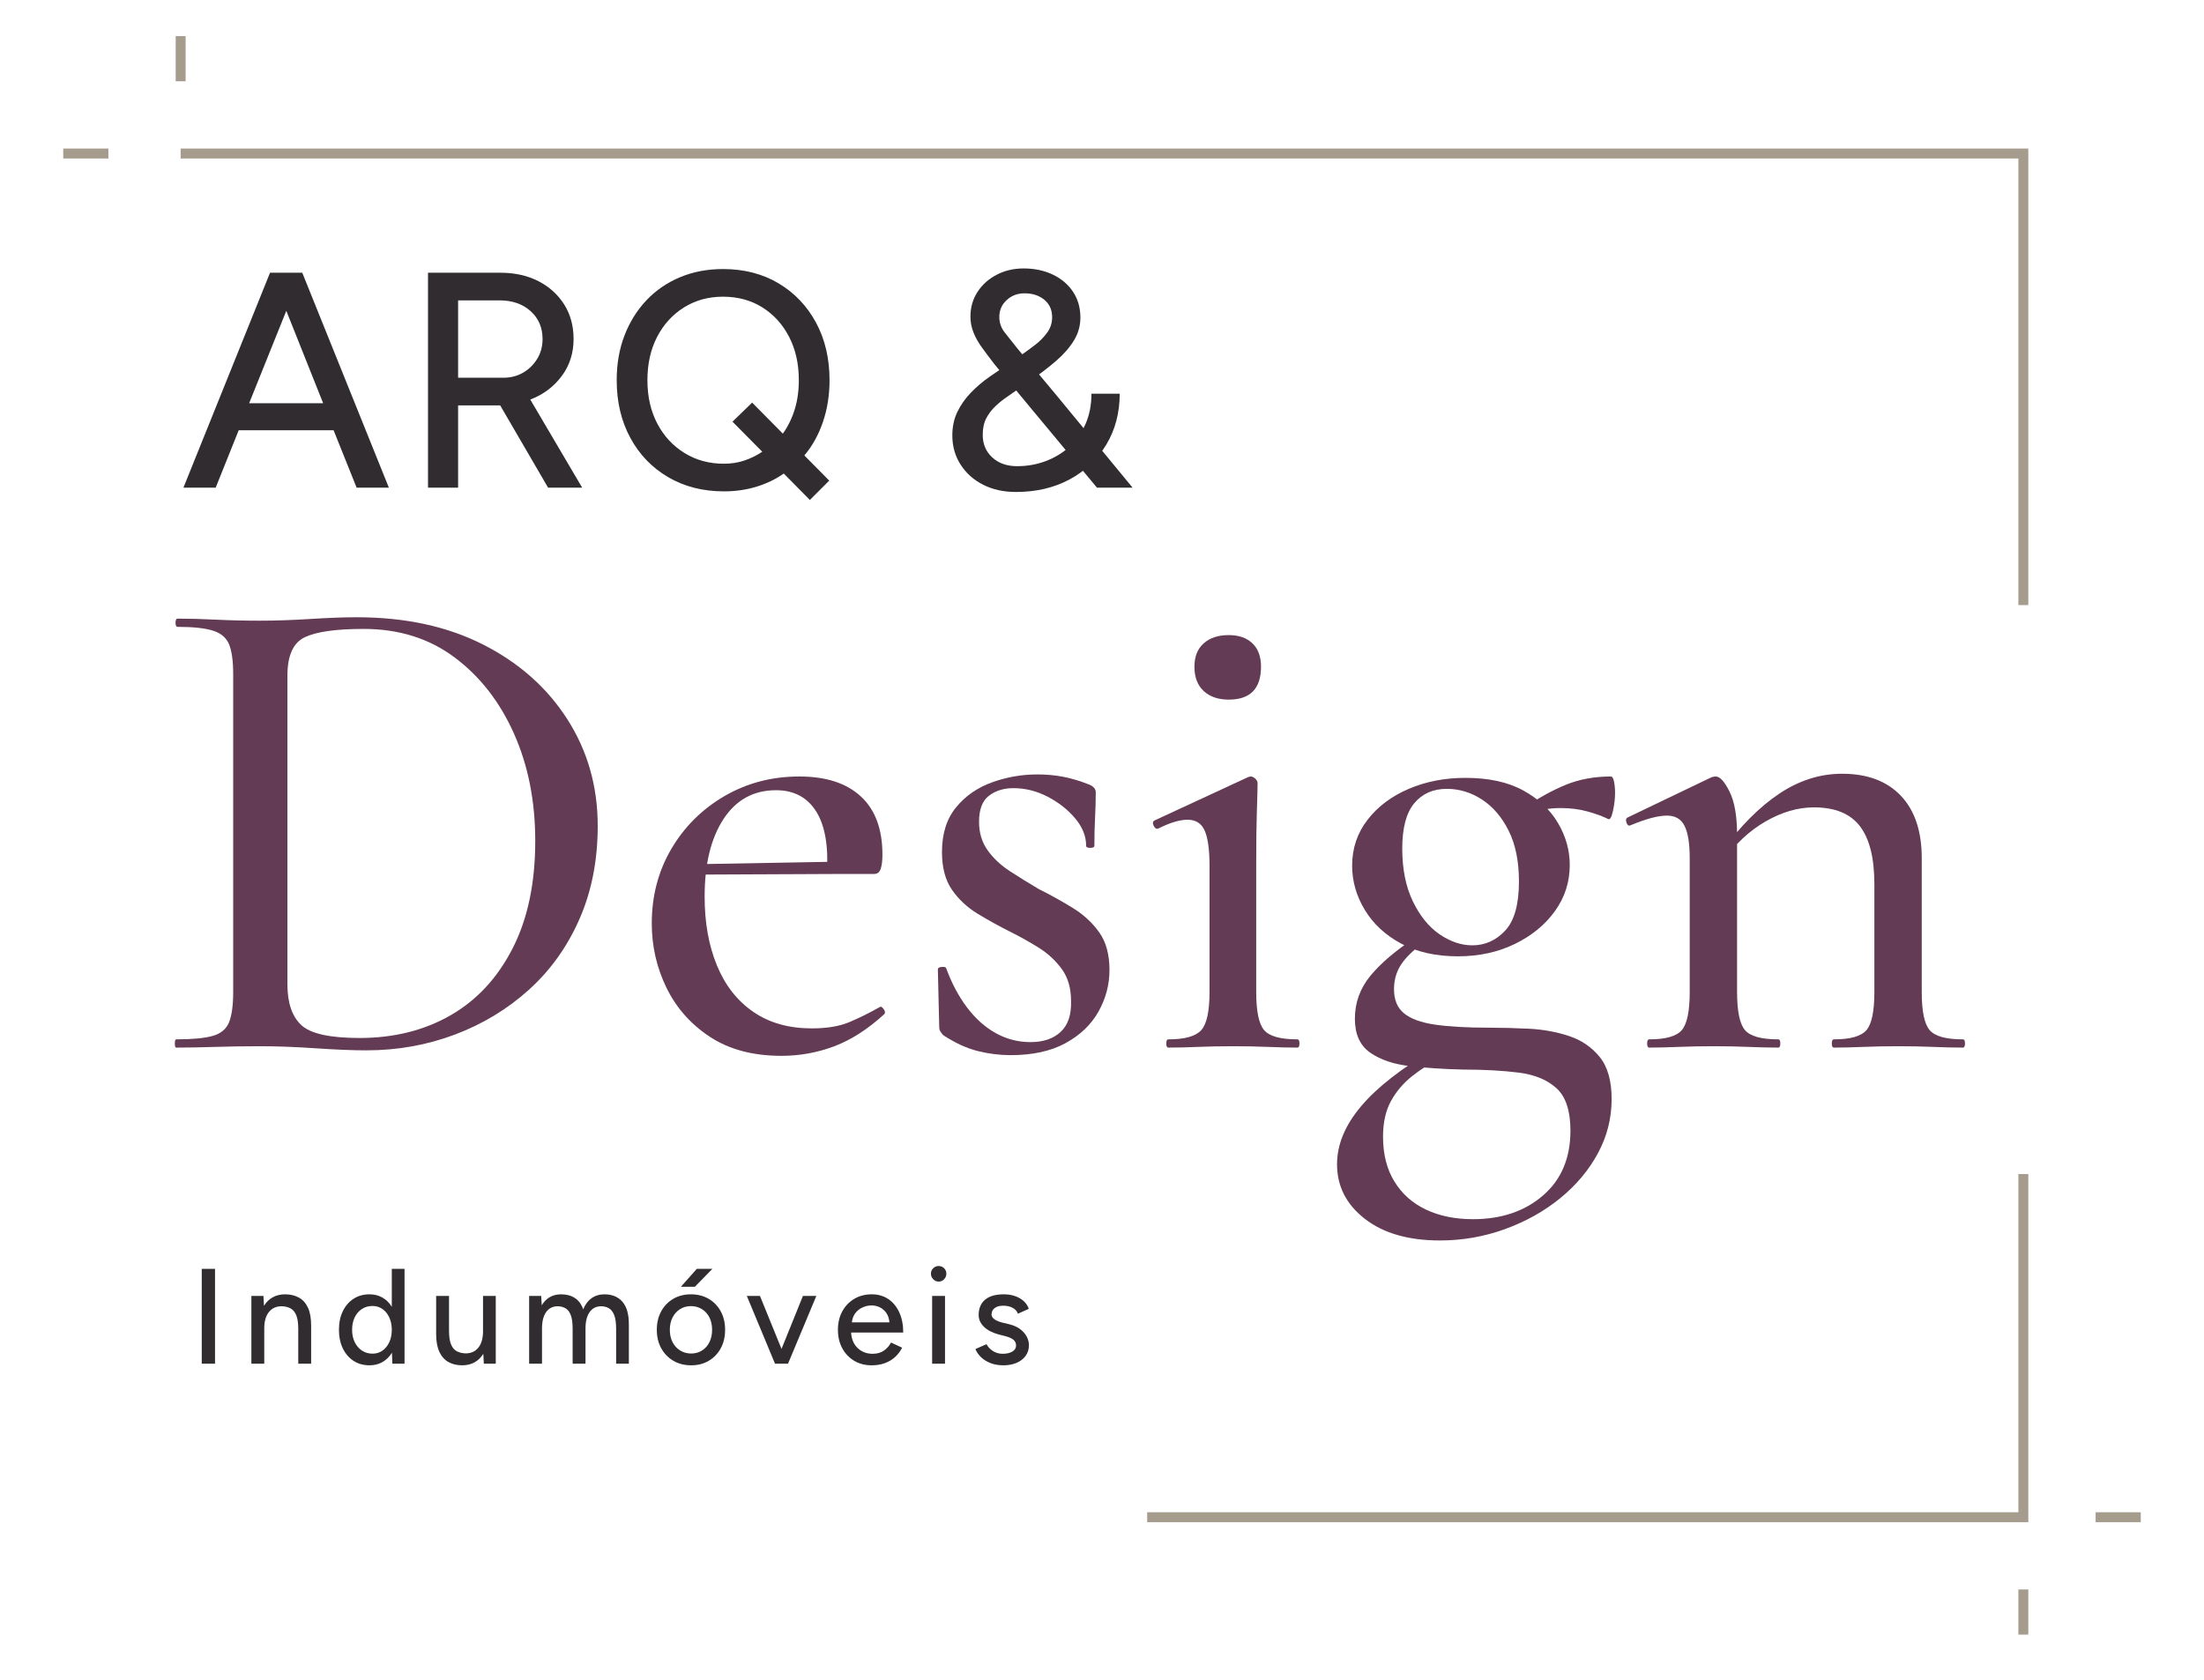
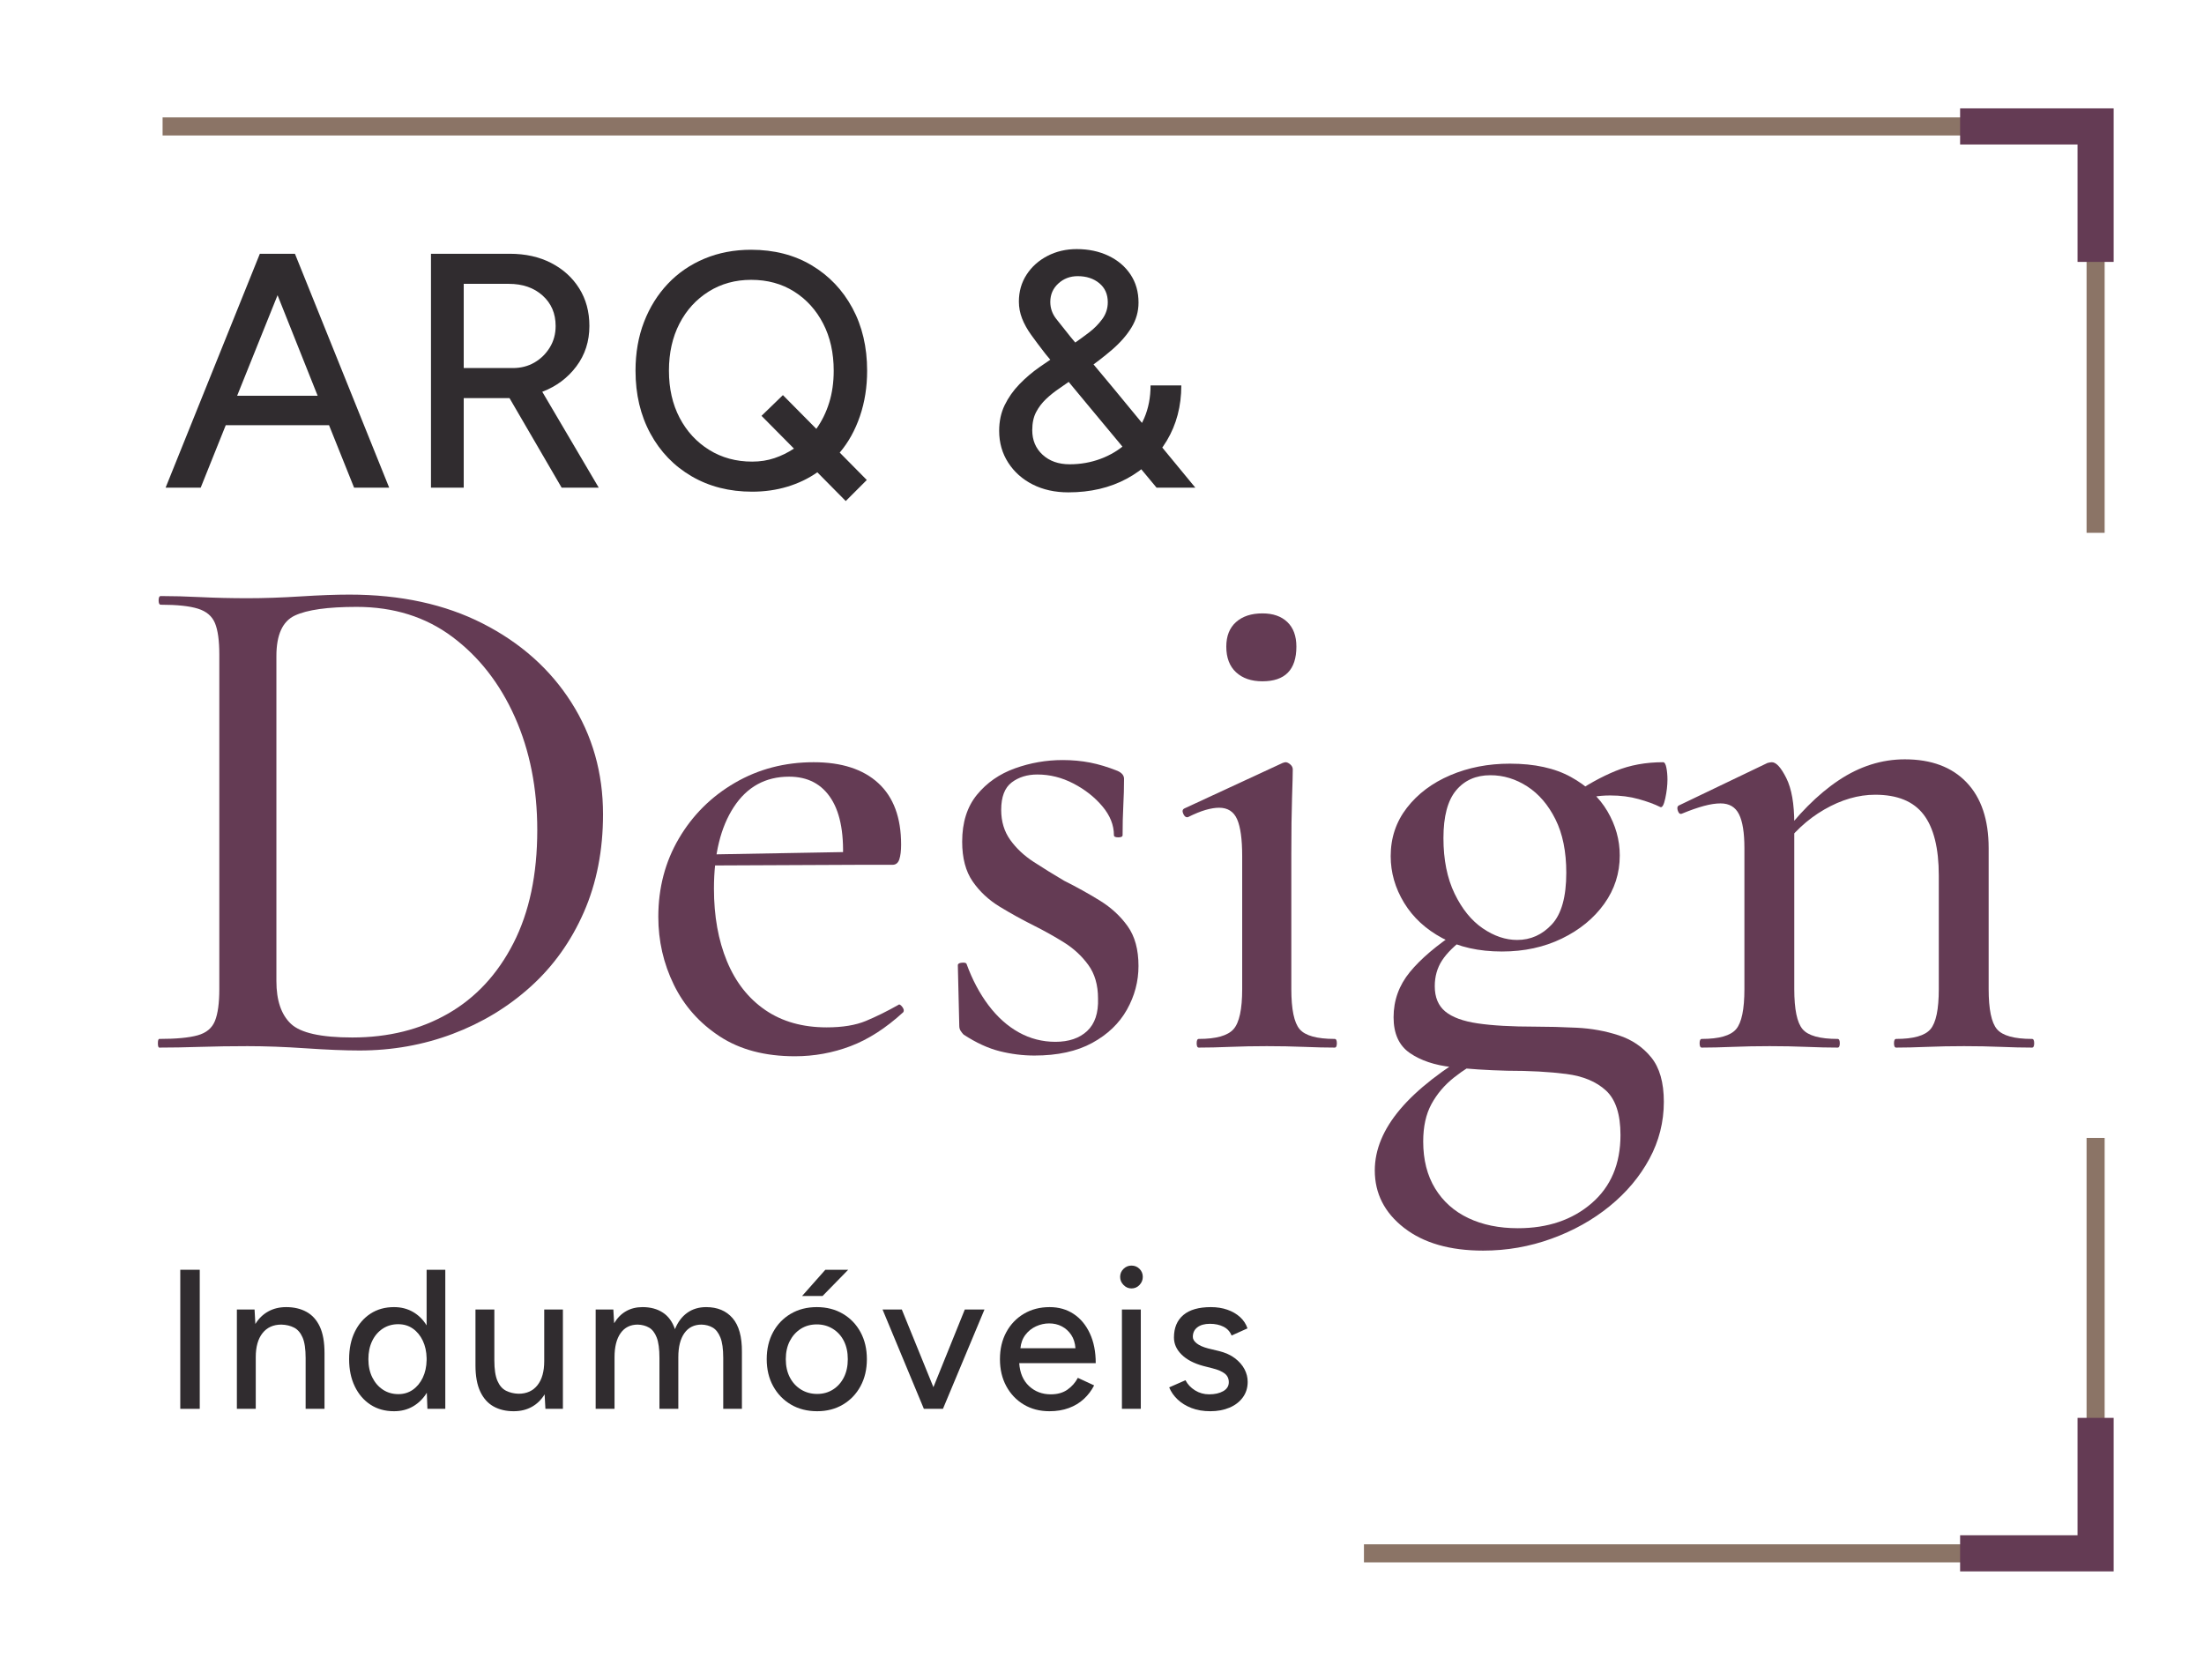
<svg xmlns="http://www.w3.org/2000/svg" width="244" height="186" viewBox="0 0 244 186" role="img" aria-labelledby="brand-title">
-   <g fill="none" stroke="#A69C8E" stroke-width="1.1">
-     <path d="M20 17H224V67M224 130V168H127" />
-     <path d="M7 17H12M20 4V9M237 168H232M224 181V176" />
+   <g fill="none" aria-hidden="true">
+     <path d="M18 14H232V59M232 126V172H151" stroke="#8B7466" stroke-width="2" />
+     <path d="M217 14H232V29M232 157V172H217" stroke="#643B54" stroke-width="4" />
  </g>
  <g fill="#302C2F" aria-label="ARQ &amp;">
-     <path d="M20.306 54.0 29.894 30.2H33.464L43.052 54.0H39.482L36.932 47.642H26.426L23.876 54.0ZM27.582 44.65H35.776L31.696 34.416Z" />
-     <path d="M47.384 54.0V30.2H55.408Q57.788 30.2 59.607 31.135Q61.426 32.07 62.463 33.719Q63.5 35.368 63.5 37.544Q63.5 39.89 62.174 41.658Q60.848 43.426 58.706 44.242L64.452 54.0H60.678L55.374 44.888Q55.17 44.888 54.932 44.888Q54.694 44.888 54.456 44.888H50.716V54.0ZM50.716 41.828H55.714Q56.938 41.828 57.907 41.267Q58.876 40.706 59.471 39.737Q60.066 38.768 60.066 37.544Q60.066 35.64 58.74 34.45Q57.414 33.26 55.306 33.26H50.716Z" />
-     <path d="M89.66 55.36 86.77 52.436Q85.41 53.388 83.727 53.898Q82.044 54.408 80.14 54.408Q76.672 54.408 73.986 52.844Q71.3 51.28 69.787 48.492Q68.274 45.704 68.274 42.1Q68.274 39.38 69.141 37.136Q70.008 34.892 71.572 33.243Q73.136 31.594 75.295 30.693Q77.454 29.792 80.038 29.792Q83.54 29.792 86.192 31.373Q88.844 32.954 90.34 35.725Q91.836 38.496 91.836 42.1Q91.836 44.582 91.105 46.724Q90.374 48.866 89.048 50.43L91.802 53.218ZM80.14 51.348Q81.364 51.348 82.418 50.991Q83.472 50.634 84.39 50.022L81.092 46.69L83.268 44.582L86.668 48.016Q87.518 46.826 87.977 45.347Q88.436 43.868 88.436 42.1Q88.436 39.38 87.365 37.306Q86.294 35.232 84.407 34.042Q82.52 32.852 80.038 32.852Q77.624 32.852 75.72 34.042Q73.816 35.232 72.745 37.306Q71.674 39.38 71.674 42.1Q71.674 44.82 72.762 46.894Q73.85 48.968 75.771 50.158Q77.692 51.348 80.14 51.348Z" />
-     <path d="M112.468 54.476Q110.428 54.476 108.847 53.677Q107.266 52.878 106.348 51.45Q105.43 50.022 105.43 48.22Q105.43 46.758 105.991 45.602Q106.552 44.446 107.487 43.477Q108.422 42.508 109.544 41.726L113.012 39.346Q113.794 38.802 114.576 38.207Q115.358 37.612 115.919 36.847Q116.48 36.082 116.48 35.13Q116.48 33.906 115.613 33.192Q114.746 32.478 113.42 32.478Q112.264 32.478 111.448 33.226Q110.632 33.974 110.632 35.096Q110.632 36.048 111.227 36.813Q111.822 37.578 112.672 38.632L116.956 43.766L125.388 54.0H121.444L114.406 45.534L110.122 40.366Q109.306 39.312 108.694 38.462Q108.082 37.612 107.759 36.779Q107.436 35.946 107.436 35.062Q107.436 33.532 108.218 32.325Q109 31.118 110.343 30.421Q111.686 29.724 113.318 29.724Q115.12 29.724 116.548 30.404Q117.976 31.084 118.792 32.308Q119.608 33.532 119.608 35.164Q119.608 36.524 118.894 37.697Q118.18 38.87 116.922 39.958Q115.664 41.046 114.032 42.168L111.55 43.902Q110.836 44.378 110.207 44.973Q109.578 45.568 109.187 46.316Q108.796 47.064 108.796 48.152Q108.796 49.682 109.85 50.651Q110.904 51.62 112.604 51.62Q114.27 51.62 115.766 51.059Q117.262 50.498 118.401 49.461Q119.54 48.424 120.186 46.928Q120.832 45.432 120.832 43.596H123.96Q123.96 46.758 122.481 49.223Q121.002 51.688 118.418 53.082Q115.834 54.476 112.468 54.476Z" />
+     <path d="M18.333 54.0 28.767 28.1H32.652L43.086 54.0H39.201L36.426 47.081H24.993L22.218 54.0ZM26.251 43.825H35.168L30.728 32.688Z" />
+     <path d="M47.712 54.0V28.1H56.444Q59.034 28.1 61.013 29.117Q62.993 30.135 64.121 31.93Q65.25 33.724 65.25 36.092Q65.25 38.645 63.807 40.569Q62.364 42.493 60.033 43.381L66.286 54.0H62.179L56.407 44.084Q56.185 44.084 55.926 44.084Q55.667 44.084 55.408 44.084H51.338V54.0ZM51.338 40.754H56.777Q58.109 40.754 59.163 40.144Q60.218 39.533 60.865 38.478Q61.513 37.424 61.513 36.092Q61.513 34.02 60.07 32.725Q58.627 31.43 56.333 31.43H51.338Z" />
+     <path d="M93.63 55.48 90.485 52.298Q89.005 53.334 87.173 53.889Q85.342 54.444 83.27 54.444Q79.496 54.444 76.573 52.742Q73.65 51.04 72.003 48.006Q70.357 44.972 70.357 41.05Q70.357 38.09 71.3 35.648Q72.244 33.206 73.946 31.412Q75.648 29.617 77.998 28.637Q80.347 27.656 83.159 27.656Q86.97 27.656 89.856 29.377Q92.742 31.097 94.37 34.112Q95.998 37.128 95.998 41.05Q95.998 43.751 95.202 46.082Q94.407 48.413 92.964 50.115L95.961 53.149ZM83.27 51.114Q84.602 51.114 85.749 50.725Q86.896 50.337 87.895 49.671L84.306 46.045L86.674 43.751L90.374 47.488Q91.299 46.193 91.798 44.584Q92.298 42.974 92.298 41.05Q92.298 38.09 91.132 35.833Q89.967 33.576 87.913 32.281Q85.86 30.986 83.159 30.986Q80.532 30.986 78.46 32.281Q76.388 33.576 75.222 35.833Q74.057 38.09 74.057 41.05Q74.057 44.01 75.241 46.267Q76.425 48.524 78.516 49.819Q80.606 51.114 83.27 51.114Z" />
+     <path d="M118.274 54.518Q116.054 54.518 114.333 53.648Q112.613 52.779 111.614 51.225Q110.615 49.671 110.615 47.71Q110.615 46.119 111.225 44.861Q111.836 43.603 112.853 42.549Q113.871 41.494 115.092 40.643L118.866 38.053Q119.717 37.461 120.568 36.813Q121.419 36.166 122.029 35.334Q122.64 34.501 122.64 33.465Q122.64 32.133 121.696 31.356Q120.753 30.579 119.31 30.579Q118.052 30.579 117.164 31.393Q116.276 32.207 116.276 33.428Q116.276 34.464 116.923 35.297Q117.571 36.129 118.496 37.276L123.158 42.863L132.334 54.0H128.042L120.383 44.787L115.721 39.163Q114.833 38.016 114.167 37.091Q113.501 36.166 113.149 35.26Q112.798 34.353 112.798 33.391Q112.798 31.726 113.649 30.413Q114.5 29.099 115.961 28.34Q117.423 27.582 119.199 27.582Q121.16 27.582 122.714 28.322Q124.268 29.062 125.156 30.394Q126.044 31.726 126.044 33.502Q126.044 34.982 125.267 36.258Q124.49 37.535 123.121 38.719Q121.752 39.903 119.976 41.124L117.275 43.011Q116.498 43.529 115.813 44.176Q115.129 44.824 114.703 45.638Q114.278 46.452 114.278 47.636Q114.278 49.301 115.425 50.355Q116.572 51.41 118.422 51.41Q120.235 51.41 121.863 50.799Q123.491 50.189 124.73 49.061Q125.97 47.932 126.673 46.304Q127.376 44.676 127.376 42.678H130.78Q130.78 46.119 129.17 48.802Q127.561 51.484 124.749 53.001Q121.937 54.518 118.274 54.518Z" />
  </g>
  <g fill="#643B54" aria-label="Design">
-     <path d="M40.56 116.304Q38.28 116.304 34.936 116.076Q31.592 115.848 28.78 115.848Q26.196 115.848 23.802 115.924Q21.408 116.0 19.508 116.0Q19.356 116.0 19.356 115.544Q19.356 115.088 19.508 115.088Q22.168 115.088 23.536 114.708Q24.904 114.328 25.36 113.188Q25.816 112.048 25.816 109.844V74.656Q25.816 72.452 25.36 71.35Q24.904 70.248 23.574 69.83Q22.244 69.412 19.66 69.412Q19.432 69.412 19.432 68.956Q19.432 68.5 19.66 68.5Q21.56 68.5 23.878 68.614Q26.196 68.728 28.78 68.728Q31.364 68.728 34.366 68.538Q37.368 68.348 39.496 68.348Q47.552 68.348 53.518 71.388Q59.484 74.428 62.828 79.672Q66.172 84.916 66.172 91.452Q66.172 97.152 64.158 101.75Q62.144 106.348 58.572 109.578Q55.0 112.808 50.364 114.556Q45.728 116.304 40.56 116.304ZM39.8 114.936Q45.5 114.936 49.87 112.428Q54.24 109.92 56.748 105.018Q59.256 100.116 59.256 93.124Q59.256 86.512 56.9 81.23Q54.544 75.948 50.326 72.794Q46.108 69.64 40.256 69.64Q35.696 69.64 33.758 70.552Q31.82 71.464 31.82 74.808V109.008Q31.82 112.048 33.34 113.492Q34.86 114.936 39.8 114.936Z" />
-     <path d="M86.52 116.912Q81.808 116.912 78.616 114.822Q75.424 112.732 73.79 109.388Q72.156 106.044 72.156 102.244Q72.156 97.684 74.322 93.998Q76.488 90.312 80.212 88.146Q83.936 85.98 88.496 85.98Q92.904 85.98 95.298 88.184Q97.692 90.388 97.692 94.644Q97.692 95.632 97.502 96.202Q97.312 96.772 96.78 96.772H91.536Q91.84 92.212 90.358 89.856Q88.876 87.5 85.912 87.5Q82.188 87.5 80.098 90.692Q78.008 93.884 78.008 99.28Q78.008 103.612 79.376 106.918Q80.744 110.224 83.404 112.048Q86.064 113.872 89.864 113.872Q92.372 113.872 94.006 113.188Q95.64 112.504 97.388 111.516Q97.54 111.364 97.806 111.706Q98.072 112.048 97.92 112.276Q95.184 114.784 92.372 115.848Q89.56 116.912 86.52 116.912ZM76.26 96.848 76.184 95.708 93.208 95.404V96.772Z" />
-     <path d="M108.388 90.996Q108.388 92.82 109.338 94.15Q110.288 95.48 111.808 96.468Q113.328 97.456 115.0 98.444Q116.976 99.432 118.762 100.534Q120.548 101.636 121.688 103.232Q122.828 104.828 122.828 107.412Q122.828 109.844 121.612 112.01Q120.396 114.176 117.964 115.506Q115.532 116.836 111.884 116.836Q110.06 116.836 108.236 116.38Q106.412 115.924 104.436 114.632Q104.284 114.48 104.132 114.252Q103.98 114.024 103.98 113.72L103.828 107.336Q103.828 107.108 104.246 107.07Q104.664 107.032 104.74 107.184Q105.652 109.692 107.058 111.554Q108.464 113.416 110.25 114.404Q112.036 115.392 114.088 115.392Q116.216 115.392 117.432 114.252Q118.648 113.112 118.572 110.832Q118.572 108.704 117.546 107.298Q116.52 105.892 115.0 104.942Q113.48 103.992 111.808 103.156Q109.984 102.244 108.236 101.18Q106.488 100.116 105.386 98.52Q104.284 96.924 104.284 94.34Q104.284 91.3 105.842 89.4Q107.4 87.5 109.832 86.626Q112.264 85.752 114.848 85.752Q116.368 85.752 117.736 86.018Q119.104 86.284 120.624 86.892Q121.308 87.196 121.308 87.728Q121.308 89.096 121.232 90.54Q121.156 91.984 121.156 93.656Q121.156 93.884 120.7 93.884Q120.244 93.884 120.244 93.656Q120.244 92.06 119.028 90.616Q117.812 89.172 115.988 88.222Q114.164 87.272 112.188 87.272Q110.592 87.272 109.49 88.108Q108.388 88.944 108.388 90.996Z" />
-     <path d="M129.344 116.0Q129.116 116.0 129.116 115.544Q129.116 115.088 129.344 115.088Q132.08 115.088 132.992 114.062Q133.904 113.036 133.904 109.844V95.86Q133.904 93.2 133.372 91.984Q132.84 90.768 131.472 90.768Q130.864 90.768 130.066 90.996Q129.268 91.224 128.204 91.756Q127.9 91.832 127.71 91.414Q127.52 90.996 127.824 90.844L138.16 86.056Q138.388 85.98 138.464 85.98Q138.692 85.98 138.958 86.208Q139.224 86.436 139.224 86.74Q139.224 87.424 139.148 89.704Q139.072 91.984 139.072 95.708V109.844Q139.072 113.036 139.946 114.062Q140.82 115.088 143.632 115.088Q143.86 115.088 143.86 115.544Q143.86 116.0 143.632 116.0Q142.264 116.0 140.402 115.924Q138.54 115.848 136.488 115.848Q134.436 115.848 132.612 115.924Q130.788 116.0 129.344 116.0ZM136.032 77.468Q134.284 77.468 133.258 76.518Q132.232 75.568 132.232 73.82Q132.232 72.148 133.258 71.236Q134.284 70.324 136.032 70.324Q137.704 70.324 138.654 71.236Q139.604 72.148 139.604 73.82Q139.604 77.468 136.032 77.468Z" />
-     <path d="M159.42 137.356Q154.176 137.356 151.098 134.962Q148.02 132.568 148.02 128.92Q148.02 125.652 150.68 122.498Q153.34 119.344 158.812 116.152L159.648 117.064Q157.824 117.976 156.342 119.154Q154.86 120.332 153.986 121.928Q153.112 123.524 153.112 125.88Q153.112 128.768 154.366 130.82Q155.62 132.872 157.862 133.936Q160.104 135.0 163.068 135.0Q167.78 135.0 170.82 132.378Q173.86 129.756 173.86 125.196Q173.86 121.928 172.34 120.522Q170.82 119.116 168.16 118.774Q165.5 118.432 161.928 118.432Q158.812 118.356 156.114 118.052Q153.416 117.748 151.706 116.57Q149.996 115.392 149.996 112.808Q149.996 110.148 151.706 108.058Q153.416 105.968 156.76 103.764L157.596 104.372Q155.848 105.664 155.088 106.842Q154.328 108.02 154.328 109.54Q154.328 111.288 155.43 112.2Q156.532 113.112 158.85 113.454Q161.168 113.796 164.892 113.796Q166.944 113.796 169.262 113.91Q171.58 114.024 173.67 114.708Q175.76 115.392 177.09 117.026Q178.42 118.66 178.42 121.7Q178.42 124.892 176.9 127.704Q175.38 130.516 172.72 132.682Q170.06 134.848 166.602 136.102Q163.144 137.356 159.42 137.356ZM161.396 105.892Q157.748 105.892 155.126 104.486Q152.504 103.08 151.098 100.762Q149.692 98.444 149.692 95.86Q149.692 92.972 151.402 90.768Q153.112 88.564 155.962 87.348Q158.812 86.132 162.232 86.132Q166.108 86.132 168.654 87.538Q171.2 88.944 172.492 91.148Q173.784 93.352 173.784 95.784Q173.784 98.596 172.15 100.876Q170.516 103.156 167.704 104.524Q164.892 105.892 161.396 105.892ZM162.992 104.676Q165.12 104.676 166.64 103.042Q168.16 101.408 168.16 97.608Q168.16 94.264 167.02 91.984Q165.88 89.704 164.056 88.526Q162.232 87.348 160.18 87.348Q157.9 87.348 156.57 88.944Q155.24 90.54 155.24 93.96Q155.24 97.38 156.418 99.812Q157.596 102.244 159.382 103.46Q161.168 104.676 162.992 104.676ZM168.616 91.984 168.692 89.476Q171.124 87.804 173.366 86.892Q175.608 85.98 178.344 85.98Q178.572 85.98 178.686 86.55Q178.8 87.12 178.8 87.804Q178.8 88.716 178.572 89.78Q178.344 90.844 178.04 90.692Q177.128 90.236 175.76 89.856Q174.392 89.476 172.796 89.476Q171.808 89.476 170.972 89.628Q170.136 89.78 169.224 90.084Z" />
-     <path d="M203.024 116.0Q202.796 116.0 202.796 115.544Q202.796 115.088 203.024 115.088Q205.76 115.088 206.634 114.062Q207.508 113.036 207.508 109.844V97.912Q207.508 93.58 205.912 91.49Q204.316 89.4 200.82 89.4Q198.16 89.4 195.462 90.958Q192.764 92.516 190.864 95.252L190.56 94.34Q193.676 90.084 196.982 87.88Q200.288 85.676 203.936 85.676Q208.116 85.676 210.434 88.108Q212.752 90.54 212.752 95.024V109.844Q212.752 113.036 213.626 114.062Q214.5 115.088 217.312 115.088Q217.54 115.088 217.54 115.544Q217.54 116.0 217.312 116.0Q215.868 116.0 214.044 115.924Q212.22 115.848 210.168 115.848Q208.116 115.848 206.254 115.924Q204.392 116.0 203.024 116.0ZM182.58 116.0Q182.352 116.0 182.352 115.544Q182.352 115.088 182.58 115.088Q185.316 115.088 186.19 114.062Q187.064 113.036 187.064 109.844V95.024Q187.064 92.592 186.494 91.452Q185.924 90.312 184.556 90.312Q183.796 90.312 182.808 90.578Q181.82 90.844 180.528 91.376Q180.224 91.528 180.072 91.11Q179.92 90.692 180.148 90.54L189.496 86.056Q189.8 85.98 189.952 85.98Q190.636 85.98 191.472 87.652Q192.308 89.324 192.308 92.44V109.844Q192.308 113.036 193.182 114.062Q194.056 115.088 196.868 115.088Q197.096 115.088 197.096 115.544Q197.096 116.0 196.868 116.0Q195.424 116.0 193.6 115.924Q191.776 115.848 189.724 115.848Q187.672 115.848 185.81 115.924Q183.948 116.0 182.58 116.0Z" />
+     <path d="M39.8 116.32Q37.4 116.32 33.88 116.08Q30.36 115.84 27.4 115.84Q24.68 115.84 22.16 115.92Q19.64 116.0 17.64 116.0Q17.48 116.0 17.48 115.52Q17.48 115.04 17.64 115.04Q20.44 115.04 21.88 114.64Q23.32 114.24 23.8 113.04Q24.28 111.84 24.28 109.52V72.48Q24.28 70.16 23.8 69.0Q23.32 67.84 21.92 67.4Q20.52 66.96 17.8 66.96Q17.56 66.96 17.56 66.48Q17.56 66.0 17.8 66.0Q19.8 66.0 22.24 66.12Q24.68 66.24 27.4 66.24Q30.12 66.24 33.28 66.04Q36.44 65.84 38.68 65.84Q47.16 65.84 53.44 69.04Q59.72 72.24 63.24 77.76Q66.76 83.28 66.76 90.16Q66.76 96.16 64.64 101.0Q62.52 105.84 58.76 109.24Q55.0 112.64 50.12 114.48Q45.24 116.32 39.8 116.32ZM39.0 114.88Q45.0 114.88 49.6 112.24Q54.2 109.6 56.84 104.44Q59.48 99.28 59.48 91.92Q59.48 84.96 57.0 79.4Q54.52 73.84 50.08 70.52Q45.64 67.2 39.48 67.2Q34.68 67.2 32.64 68.16Q30.6 69.12 30.6 72.64V108.64Q30.6 111.84 32.2 113.36Q33.8 114.88 39.0 114.88Z" />
+     <path d="M88.0 116.96Q83.04 116.96 79.68 114.76Q76.32 112.56 74.6 109.04Q72.88 105.52 72.88 101.52Q72.88 96.72 75.16 92.84Q77.44 88.96 81.36 86.68Q85.28 84.4 90.08 84.4Q94.72 84.4 97.24 86.72Q99.76 89.04 99.76 93.52Q99.76 94.56 99.56 95.16Q99.36 95.76 98.8 95.76H93.28Q93.6 90.96 92.04 88.48Q90.48 86.0 87.36 86.0Q83.44 86.0 81.24 89.36Q79.04 92.72 79.04 98.4Q79.04 102.96 80.48 106.44Q81.92 109.92 84.72 111.84Q87.52 113.76 91.52 113.76Q94.16 113.76 95.88 113.04Q97.6 112.32 99.44 111.28Q99.6 111.12 99.88 111.48Q100.16 111.84 100.0 112.08Q97.12 114.72 94.16 115.84Q91.2 116.96 88.0 116.96ZM77.2 95.84 77.12 94.64 95.04 94.32V95.76Z" />
+     <path d="M110.84 89.68Q110.84 91.6 111.84 93.0Q112.84 94.4 114.44 95.44Q116.04 96.48 117.8 97.52Q119.88 98.56 121.76 99.72Q123.64 100.88 124.84 102.56Q126.04 104.24 126.04 106.96Q126.04 109.52 124.76 111.8Q123.48 114.08 120.92 115.48Q118.36 116.88 114.52 116.88Q112.6 116.88 110.68 116.4Q108.76 115.92 106.68 114.56Q106.52 114.4 106.36 114.16Q106.2 113.92 106.2 113.6L106.04 106.88Q106.04 106.64 106.48 106.6Q106.92 106.56 107.0 106.72Q107.96 109.36 109.44 111.32Q110.92 113.28 112.8 114.32Q114.68 115.36 116.84 115.36Q119.08 115.36 120.36 114.16Q121.64 112.96 121.56 110.56Q121.56 108.32 120.48 106.84Q119.4 105.36 117.8 104.36Q116.2 103.36 114.44 102.48Q112.52 101.52 110.68 100.4Q108.84 99.28 107.68 97.6Q106.52 95.92 106.52 93.2Q106.52 90.0 108.16 88.0Q109.8 86.0 112.36 85.08Q114.92 84.16 117.64 84.16Q119.24 84.16 120.68 84.44Q122.12 84.72 123.72 85.36Q124.44 85.68 124.44 86.24Q124.44 87.68 124.36 89.2Q124.28 90.72 124.28 92.48Q124.28 92.72 123.8 92.72Q123.32 92.72 123.32 92.48Q123.32 90.8 122.04 89.28Q120.76 87.76 118.84 86.76Q116.92 85.76 114.84 85.76Q113.16 85.76 112.0 86.64Q110.84 87.52 110.84 89.68Z" />
+     <path d="M132.72 116.0Q132.48 116.0 132.48 115.52Q132.48 115.04 132.72 115.04Q135.6 115.04 136.56 113.96Q137.52 112.88 137.52 109.52V94.8Q137.52 92.0 136.96 90.72Q136.4 89.44 134.96 89.44Q134.32 89.44 133.48 89.68Q132.64 89.92 131.52 90.48Q131.2 90.56 131.0 90.12Q130.8 89.68 131.12 89.52L142.0 84.48Q142.24 84.4 142.32 84.4Q142.56 84.4 142.84 84.64Q143.12 84.88 143.12 85.2Q143.12 85.92 143.04 88.32Q142.96 90.72 142.96 94.64V109.52Q142.96 112.88 143.88 113.96Q144.8 115.04 147.76 115.04Q148.0 115.04 148.0 115.52Q148.0 116.0 147.76 116.0Q146.32 116.0 144.36 115.92Q142.4 115.84 140.24 115.84Q138.08 115.84 136.16 115.92Q134.24 116.0 132.72 116.0ZM139.76 75.44Q137.92 75.44 136.84 74.44Q135.76 73.44 135.76 71.6Q135.76 69.84 136.84 68.88Q137.92 67.92 139.76 67.92Q141.52 67.92 142.52 68.88Q143.52 69.84 143.52 71.6Q143.52 75.44 139.76 75.44Z" />
+     <path d="M164.2 138.48Q158.68 138.48 155.44 135.96Q152.2 133.44 152.2 129.6Q152.2 126.16 155.0 122.84Q157.8 119.52 163.56 116.16L164.44 117.12Q162.52 118.08 160.96 119.32Q159.4 120.56 158.48 122.24Q157.56 123.92 157.56 126.4Q157.56 129.44 158.88 131.6Q160.2 133.76 162.56 134.88Q164.92 136.0 168.04 136.0Q173.0 136.0 176.2 133.24Q179.4 130.48 179.4 125.68Q179.4 122.24 177.8 120.76Q176.2 119.28 173.4 118.92Q170.6 118.56 166.84 118.56Q163.56 118.48 160.72 118.16Q157.88 117.84 156.08 116.6Q154.28 115.36 154.28 112.64Q154.28 109.84 156.08 107.64Q157.88 105.44 161.4 103.12L162.28 103.76Q160.44 105.12 159.64 106.36Q158.84 107.6 158.84 109.2Q158.84 111.04 160.0 112.0Q161.16 112.96 163.6 113.32Q166.04 113.68 169.96 113.68Q172.12 113.68 174.56 113.8Q177.0 113.92 179.2 114.64Q181.4 115.36 182.8 117.08Q184.2 118.8 184.2 122.0Q184.2 125.36 182.6 128.32Q181.0 131.28 178.2 133.56Q175.4 135.84 171.76 137.16Q168.12 138.48 164.2 138.48ZM166.28 105.36Q162.44 105.36 159.68 103.88Q156.92 102.4 155.44 99.96Q153.96 97.52 153.96 94.8Q153.96 91.76 155.76 89.44Q157.56 87.12 160.56 85.84Q163.56 84.56 167.16 84.56Q171.24 84.56 173.92 86.04Q176.6 87.52 177.96 89.84Q179.32 92.16 179.32 94.72Q179.32 97.68 177.6 100.08Q175.88 102.48 172.92 103.92Q169.96 105.36 166.28 105.36ZM167.96 104.08Q170.2 104.08 171.8 102.36Q173.4 100.64 173.4 96.64Q173.4 93.12 172.2 90.72Q171.0 88.32 169.08 87.08Q167.16 85.84 165.0 85.84Q162.6 85.84 161.2 87.52Q159.8 89.2 159.8 92.8Q159.8 96.4 161.04 98.96Q162.28 101.52 164.16 102.8Q166.04 104.08 167.96 104.08ZM173.88 90.72 173.96 88.08Q176.52 86.32 178.88 85.36Q181.24 84.4 184.12 84.4Q184.36 84.4 184.48 85.0Q184.6 85.6 184.6 86.32Q184.6 87.28 184.36 88.4Q184.12 89.52 183.8 89.36Q182.84 88.88 181.4 88.48Q179.96 88.08 178.28 88.08Q177.24 88.08 176.36 88.24Q175.48 88.4 174.52 88.72Z" />
+     <path d="M209.92 116.0Q209.68 116.0 209.68 115.52Q209.68 115.04 209.92 115.04Q212.8 115.04 213.72 113.96Q214.64 112.88 214.64 109.52V96.96Q214.64 92.4 212.96 90.2Q211.28 88.0 207.6 88.0Q204.8 88.0 201.96 89.64Q199.12 91.28 197.12 94.16L196.8 93.2Q200.08 88.72 203.56 86.4Q207.04 84.08 210.88 84.08Q215.28 84.08 217.72 86.64Q220.16 89.2 220.16 93.92V109.52Q220.16 112.88 221.08 113.96Q222.0 115.04 224.96 115.04Q225.2 115.04 225.2 115.52Q225.2 116.0 224.96 116.0Q223.44 116.0 221.52 115.92Q219.6 115.84 217.44 115.84Q215.28 115.84 213.32 115.92Q211.36 116.0 209.92 116.0ZM188.4 116.0Q188.16 116.0 188.16 115.52Q188.16 115.04 188.4 115.04Q191.28 115.04 192.2 113.96Q193.12 112.88 193.12 109.52V93.92Q193.12 91.36 192.52 90.16Q191.92 88.96 190.48 88.96Q189.68 88.96 188.64 89.24Q187.6 89.52 186.24 90.08Q185.92 90.24 185.76 89.8Q185.6 89.36 185.84 89.2L195.68 84.48Q196.0 84.4 196.16 84.4Q196.88 84.4 197.76 86.16Q198.64 87.92 198.64 91.2V109.52Q198.64 112.88 199.56 113.96Q200.48 115.04 203.44 115.04Q203.68 115.04 203.68 115.52Q203.68 116.0 203.44 116.0Q201.92 116.0 200.0 115.92Q198.08 115.84 195.92 115.84Q193.76 115.84 191.8 115.92Q189.84 116.0 188.4 116.0Z" />
  </g>
  <g fill="#302C2F" aria-label="Indumóveis">
-     <path d="M22.335 151.0V140.5H23.805V151.0Z" />
-     <path d="M27.83 151.0V143.5H29.165L29.225 144.595Q29.6 143.98 30.193 143.65Q30.785 143.32 31.55 143.32Q32.435 143.32 33.088 143.68Q33.74 144.04 34.093 144.798Q34.445 145.555 34.445 146.785V151.0H33.02V147.16Q33.02 146.14 32.787 145.607Q32.555 145.075 32.142 144.865Q31.73 144.655 31.19 144.64Q30.275 144.64 29.765 145.285Q29.255 145.93 29.255 147.1V151.0Z" />
-     <path d="M40.915 151.18Q39.895 151.18 39.137 150.685Q38.38 150.19 37.953 149.305Q37.525 148.42 37.525 147.25Q37.525 146.065 37.953 145.188Q38.38 144.31 39.137 143.815Q39.895 143.32 40.915 143.32Q41.71 143.32 42.34 143.68Q42.97 144.04 43.375 144.7V140.5H44.785V151.0H43.435L43.39 149.785Q42.985 150.445 42.355 150.812Q41.725 151.18 40.915 151.18ZM41.245 149.89Q41.86 149.89 42.332 149.56Q42.805 149.23 43.082 148.652Q43.36 148.075 43.375 147.325V147.175Q43.36 146.425 43.082 145.848Q42.805 145.27 42.332 144.94Q41.86 144.61 41.23 144.61Q40.57 144.61 40.06 144.947Q39.55 145.285 39.265 145.877Q38.98 146.47 38.98 147.25Q38.98 148.03 39.272 148.623Q39.565 149.215 40.075 149.553Q40.585 149.89 41.245 149.89Z" />
-     <path d="M51.165 151.18Q50.295 151.18 49.65 150.82Q49.005 150.46 48.645 149.695Q48.285 148.93 48.285 147.715V143.5H49.71V147.34Q49.71 148.345 49.942 148.885Q50.175 149.425 50.595 149.635Q51.015 149.845 51.54 149.86Q52.455 149.86 52.965 149.215Q53.475 148.57 53.475 147.4V143.5H54.885V151.0H53.565L53.505 149.905Q53.13 150.52 52.537 150.85Q51.945 151.18 51.165 151.18Z" />
-     <path d="M58.58 151.0V143.5H59.915L59.975 144.535Q60.335 143.935 60.875 143.627Q61.415 143.32 62.12 143.32Q63.02 143.32 63.65 143.733Q64.28 144.145 64.565 144.985Q64.895 144.175 65.495 143.748Q66.095 143.32 66.92 143.32Q68.195 143.32 68.915 144.153Q69.635 144.985 69.62 146.71V151.0H68.21V147.16Q68.21 146.14 67.992 145.607Q67.775 145.075 67.415 144.865Q67.055 144.655 66.575 144.64Q65.735 144.64 65.277 145.285Q64.82 145.93 64.82 147.1V151.0H63.395V147.16Q63.395 146.14 63.185 145.607Q62.975 145.075 62.607 144.865Q62.24 144.655 61.76 144.64Q60.92 144.64 60.462 145.285Q60.005 145.93 60.005 147.1V151.0Z" />
-     <path d="M76.525 151.18Q75.4 151.18 74.545 150.678Q73.69 150.175 73.202 149.29Q72.715 148.405 72.715 147.25Q72.715 146.095 73.195 145.21Q73.675 144.325 74.53 143.822Q75.385 143.32 76.495 143.32Q77.605 143.32 78.46 143.822Q79.315 144.325 79.795 145.21Q80.275 146.095 80.275 147.25Q80.275 148.405 79.795 149.29Q79.315 150.175 78.467 150.678Q77.62 151.18 76.525 151.18ZM76.525 149.875Q77.2 149.875 77.725 149.537Q78.25 149.2 78.542 148.615Q78.835 148.03 78.835 147.25Q78.835 146.47 78.542 145.885Q78.25 145.3 77.71 144.963Q77.17 144.625 76.495 144.625Q75.805 144.625 75.28 144.963Q74.755 145.3 74.455 145.885Q74.155 146.47 74.155 147.25Q74.155 148.03 74.455 148.615Q74.755 149.2 75.295 149.537Q75.835 149.875 76.525 149.875ZM75.385 142.48 77.14 140.5H78.865L76.93 142.48Z" />
-     <path d="M85.8 151.0 82.68 143.5H84.135L86.52 149.365L88.89 143.5H90.375L87.24 151.0Z" />
-     <path d="M96.5 151.18Q95.405 151.18 94.565 150.678Q93.725 150.175 93.245 149.29Q92.765 148.405 92.765 147.25Q92.765 146.095 93.245 145.21Q93.725 144.325 94.572 143.822Q95.42 143.32 96.515 143.32Q97.55 143.32 98.33 143.837Q99.11 144.355 99.552 145.308Q99.995 146.26 99.995 147.55H94.22Q94.295 148.66 94.962 149.282Q95.63 149.905 96.605 149.905Q97.355 149.905 97.857 149.553Q98.36 149.2 98.645 148.66L99.875 149.23Q99.575 149.815 99.095 150.257Q98.615 150.7 97.962 150.94Q97.31 151.18 96.5 151.18ZM94.31 146.425H98.465Q98.42 145.825 98.142 145.412Q97.865 145.0 97.438 144.775Q97.01 144.55 96.485 144.55Q95.975 144.55 95.495 144.768Q95.015 144.985 94.692 145.405Q94.37 145.825 94.31 146.425Z" />
-     <path d="M103.195 151.0V143.5H104.62V151.0ZM103.915 141.91Q103.57 141.91 103.315 141.647Q103.06 141.385 103.06 141.04Q103.06 140.68 103.315 140.433Q103.57 140.185 103.915 140.185Q104.275 140.185 104.522 140.433Q104.77 140.68 104.77 141.04Q104.77 141.385 104.522 141.647Q104.275 141.91 103.915 141.91Z" />
-     <path d="M111.09 151.18Q110.295 151.18 109.672 150.94Q109.05 150.7 108.623 150.295Q108.195 149.89 107.985 149.38L109.215 148.84Q109.455 149.305 109.935 149.605Q110.415 149.905 111 149.905Q111.645 149.905 112.065 149.665Q112.485 149.425 112.485 148.99Q112.485 148.57 112.17 148.33Q111.855 148.09 111.255 147.94L110.55 147.76Q109.5 147.475 108.922 146.905Q108.345 146.335 108.345 145.615Q108.345 144.52 109.05 143.92Q109.755 143.32 111.135 143.32Q111.81 143.32 112.372 143.515Q112.935 143.71 113.332 144.07Q113.73 144.43 113.895 144.925L112.695 145.465Q112.515 145.015 112.08 144.798Q111.645 144.58 111.06 144.58Q110.46 144.58 110.115 144.843Q109.77 145.105 109.77 145.57Q109.77 145.825 110.062 146.058Q110.355 146.29 110.925 146.44L111.735 146.635Q112.47 146.815 112.95 147.183Q113.43 147.55 113.67 148.007Q113.91 148.465 113.91 148.96Q113.91 149.635 113.542 150.137Q113.175 150.64 112.537 150.91Q111.9 151.18 111.09 151.18Z" />
+     <path d="M19.958 156.0V140.6H22.114V156.0Z" />
+     <path d="M26.224 156.0V145.0H28.182L28.27 146.606Q28.82 145.704 29.689 145.22Q30.558 144.736 31.68 144.736Q32.978 144.736 33.935 145.264Q34.892 145.792 35.409 146.903Q35.926 148.014 35.926 149.818V156.0H33.836V150.368Q33.836 148.872 33.495 148.091Q33.154 147.31 32.549 147.002Q31.944 146.694 31.152 146.672Q29.81 146.672 29.062 147.618Q28.314 148.564 28.314 150.28V156.0Z" />
+     <path d="M43.622 156.264Q42.126 156.264 41.015 155.538Q39.904 154.812 39.277 153.514Q38.65 152.216 38.65 150.5Q38.65 148.762 39.277 147.475Q39.904 146.188 41.015 145.462Q42.126 144.736 43.622 144.736Q44.788 144.736 45.712 145.264Q46.636 145.792 47.23 146.76V140.6H49.298V156.0H47.318L47.252 154.218Q46.658 155.186 45.734 155.725Q44.81 156.264 43.622 156.264ZM44.106 154.372Q45.008 154.372 45.701 153.888Q46.394 153.404 46.801 152.557Q47.208 151.71 47.23 150.61V150.39Q47.208 149.29 46.801 148.443Q46.394 147.596 45.701 147.112Q45.008 146.628 44.084 146.628Q43.116 146.628 42.368 147.123Q41.62 147.618 41.202 148.487Q40.784 149.356 40.784 150.5Q40.784 151.644 41.213 152.513Q41.642 153.382 42.39 153.877Q43.138 154.372 44.106 154.372Z" />
+     <path d="M56.862 156.264Q55.586 156.264 54.64 155.736Q53.694 155.208 53.166 154.086Q52.638 152.964 52.638 151.182V145.0H54.728V150.632Q54.728 152.106 55.069 152.898Q55.41 153.69 56.026 153.998Q56.642 154.306 57.412 154.328Q58.754 154.328 59.502 153.382Q60.25 152.436 60.25 150.72V145.0H62.318V156.0H60.382L60.294 154.394Q59.744 155.296 58.875 155.78Q58.006 156.264 56.862 156.264Z" />
+     <path d="M65.944 156.0V145.0H67.902L67.99 146.518Q68.518 145.638 69.31 145.187Q70.102 144.736 71.136 144.736Q72.456 144.736 73.38 145.341Q74.304 145.946 74.722 147.178Q75.206 145.99 76.086 145.363Q76.966 144.736 78.176 144.736Q80.046 144.736 81.102 145.957Q82.158 147.178 82.136 149.708V156.0H80.068V150.368Q80.068 148.872 79.749 148.091Q79.43 147.31 78.902 147.002Q78.374 146.694 77.67 146.672Q76.438 146.672 75.767 147.618Q75.096 148.564 75.096 150.28V156.0H73.006V150.368Q73.006 148.872 72.698 148.091Q72.39 147.31 71.851 147.002Q71.312 146.694 70.608 146.672Q69.376 146.672 68.705 147.618Q68.034 148.564 68.034 150.28V156.0Z" />
+     <path d="M90.47 156.264Q88.82 156.264 87.566 155.527Q86.312 154.79 85.597 153.492Q84.882 152.194 84.882 150.5Q84.882 148.806 85.586 147.508Q86.29 146.21 87.544 145.473Q88.798 144.736 90.426 144.736Q92.054 144.736 93.308 145.473Q94.562 146.21 95.266 147.508Q95.97 148.806 95.97 150.5Q95.97 152.194 95.266 153.492Q94.562 154.79 93.319 155.527Q92.076 156.264 90.47 156.264ZM90.47 154.35Q91.46 154.35 92.23 153.855Q93 153.36 93.429 152.502Q93.858 151.644 93.858 150.5Q93.858 149.356 93.429 148.498Q93 147.64 92.208 147.145Q91.416 146.65 90.426 146.65Q89.414 146.65 88.644 147.145Q87.874 147.64 87.434 148.498Q86.994 149.356 86.994 150.5Q86.994 151.644 87.434 152.502Q87.874 153.36 88.666 153.855Q89.458 154.35 90.47 154.35ZM88.798 143.504 91.372 140.6H93.902L91.064 143.504Z" />
+     <path d="M102.28 156.0 97.704 145.0H99.838L103.336 153.602L106.812 145.0H108.99L104.392 156.0Z" />
+     <path d="M116.18 156.264Q114.574 156.264 113.342 155.527Q112.11 154.79 111.406 153.492Q110.702 152.194 110.702 150.5Q110.702 148.806 111.406 147.508Q112.11 146.21 113.353 145.473Q114.596 144.736 116.202 144.736Q117.72 144.736 118.864 145.495Q120.008 146.254 120.657 147.651Q121.306 149.048 121.306 150.94H112.836Q112.946 152.568 113.925 153.481Q114.904 154.394 116.334 154.394Q117.434 154.394 118.171 153.877Q118.908 153.36 119.326 152.568L121.13 153.404Q120.69 154.262 119.986 154.911Q119.282 155.56 118.325 155.912Q117.368 156.264 116.18 156.264ZM112.968 149.29H119.062Q118.996 148.41 118.589 147.805Q118.182 147.2 117.555 146.87Q116.928 146.54 116.158 146.54Q115.41 146.54 114.706 146.859Q114.002 147.178 113.529 147.794Q113.056 148.41 112.968 149.29Z" />
+     <path d="M124.206 156.0V145.0H126.296V156.0ZM125.262 142.668Q124.756 142.668 124.382 142.283Q124.008 141.898 124.008 141.392Q124.008 140.864 124.382 140.501Q124.756 140.138 125.262 140.138Q125.79 140.138 126.153 140.501Q126.516 140.864 126.516 141.392Q126.516 141.898 126.153 142.283Q125.79 142.668 125.262 142.668Z" />
+     <path d="M133.992 156.264Q132.826 156.264 131.913 155.912Q131 155.56 130.373 154.966Q129.746 154.372 129.438 153.624L131.242 152.832Q131.594 153.514 132.298 153.954Q133.002 154.394 133.86 154.394Q134.806 154.394 135.422 154.042Q136.038 153.69 136.038 153.052Q136.038 152.436 135.576 152.084Q135.114 151.732 134.234 151.512L133.2 151.248Q131.66 150.83 130.813 149.994Q129.966 149.158 129.966 148.102Q129.966 146.496 131 145.616Q132.034 144.736 134.058 144.736Q135.048 144.736 135.873 145.022Q136.698 145.308 137.281 145.836Q137.864 146.364 138.106 147.09L136.346 147.882Q136.082 147.222 135.444 146.903Q134.806 146.584 133.948 146.584Q133.068 146.584 132.562 146.969Q132.056 147.354 132.056 148.036Q132.056 148.41 132.485 148.751Q132.914 149.092 133.75 149.312L134.938 149.598Q136.016 149.862 136.72 150.401Q137.424 150.94 137.776 151.611Q138.128 152.282 138.128 153.008Q138.128 153.998 137.589 154.735Q137.05 155.472 136.115 155.868Q135.18 156.264 133.992 156.264Z" />
  </g>
</svg>
